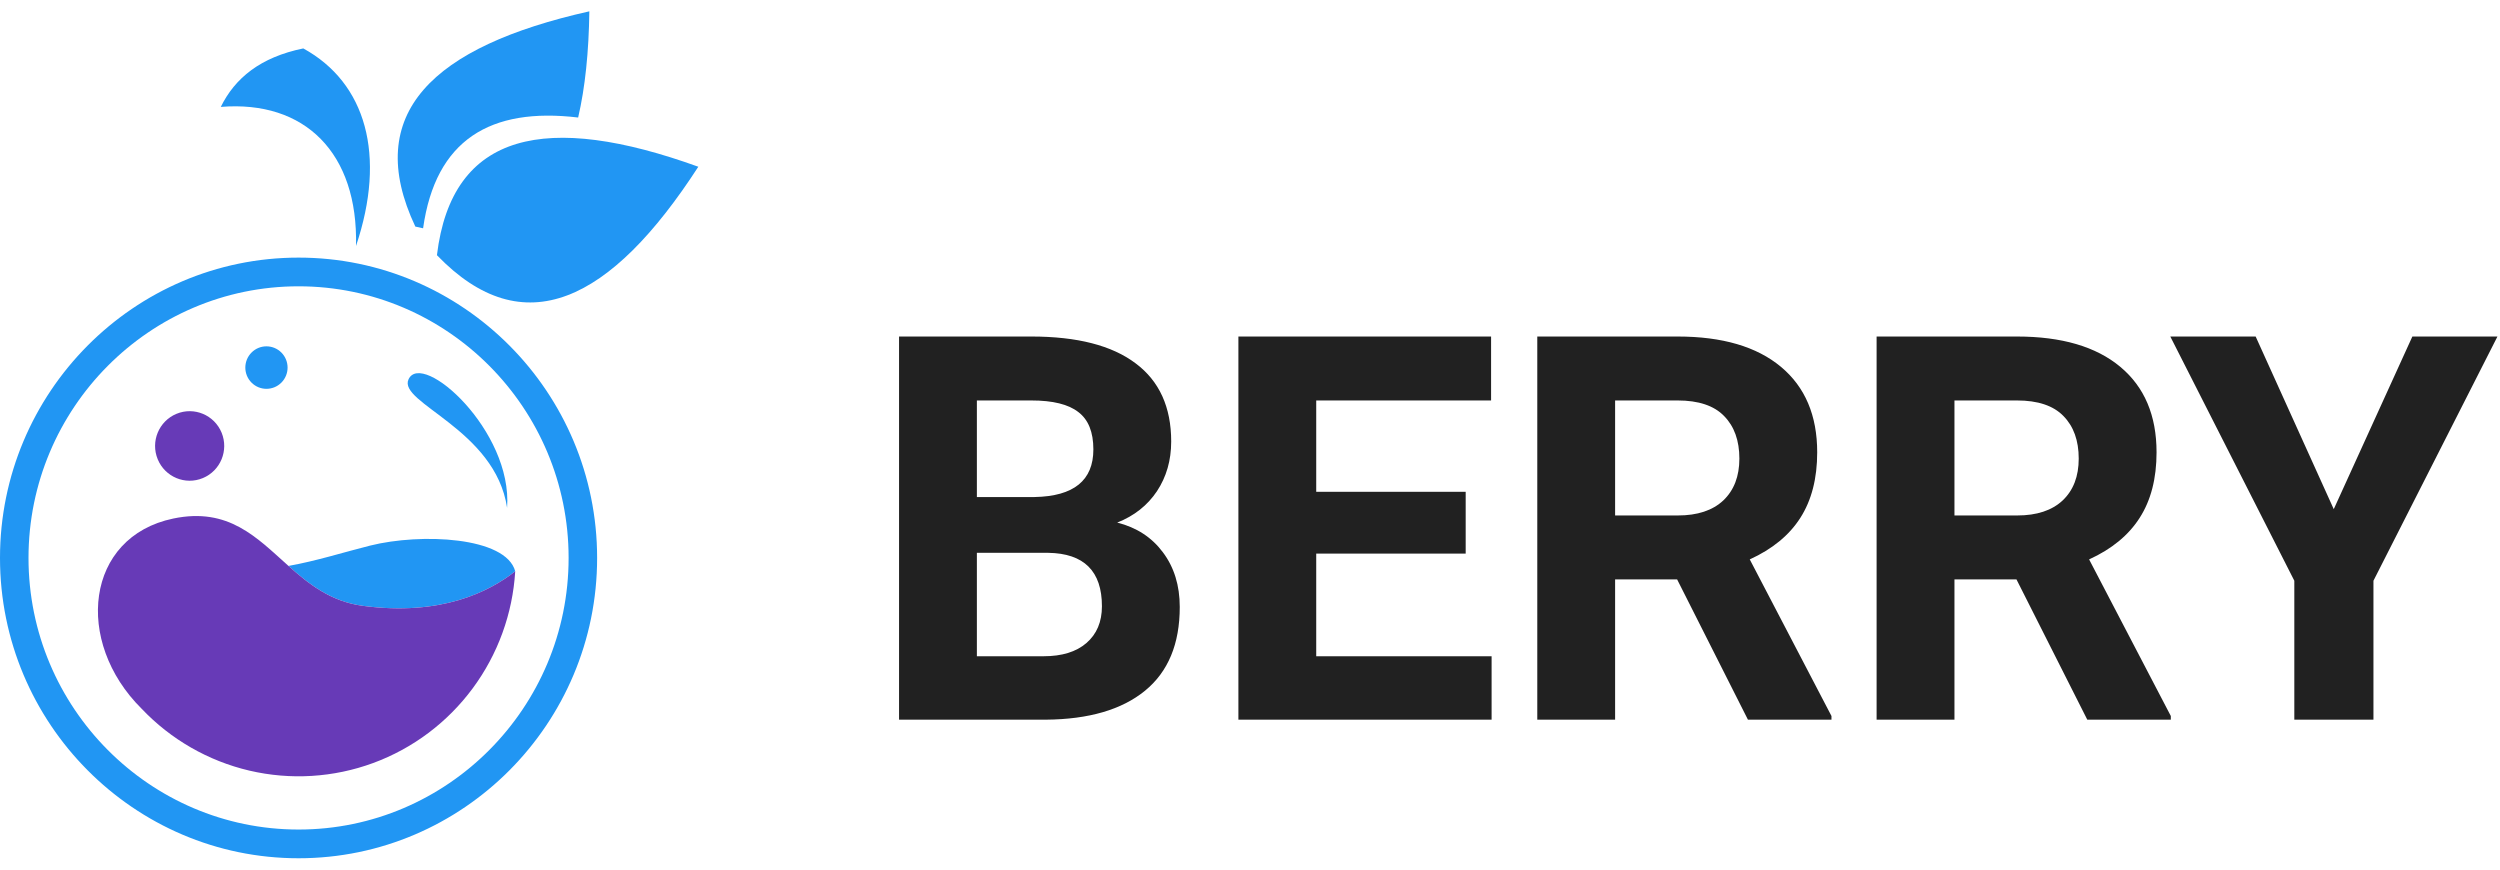
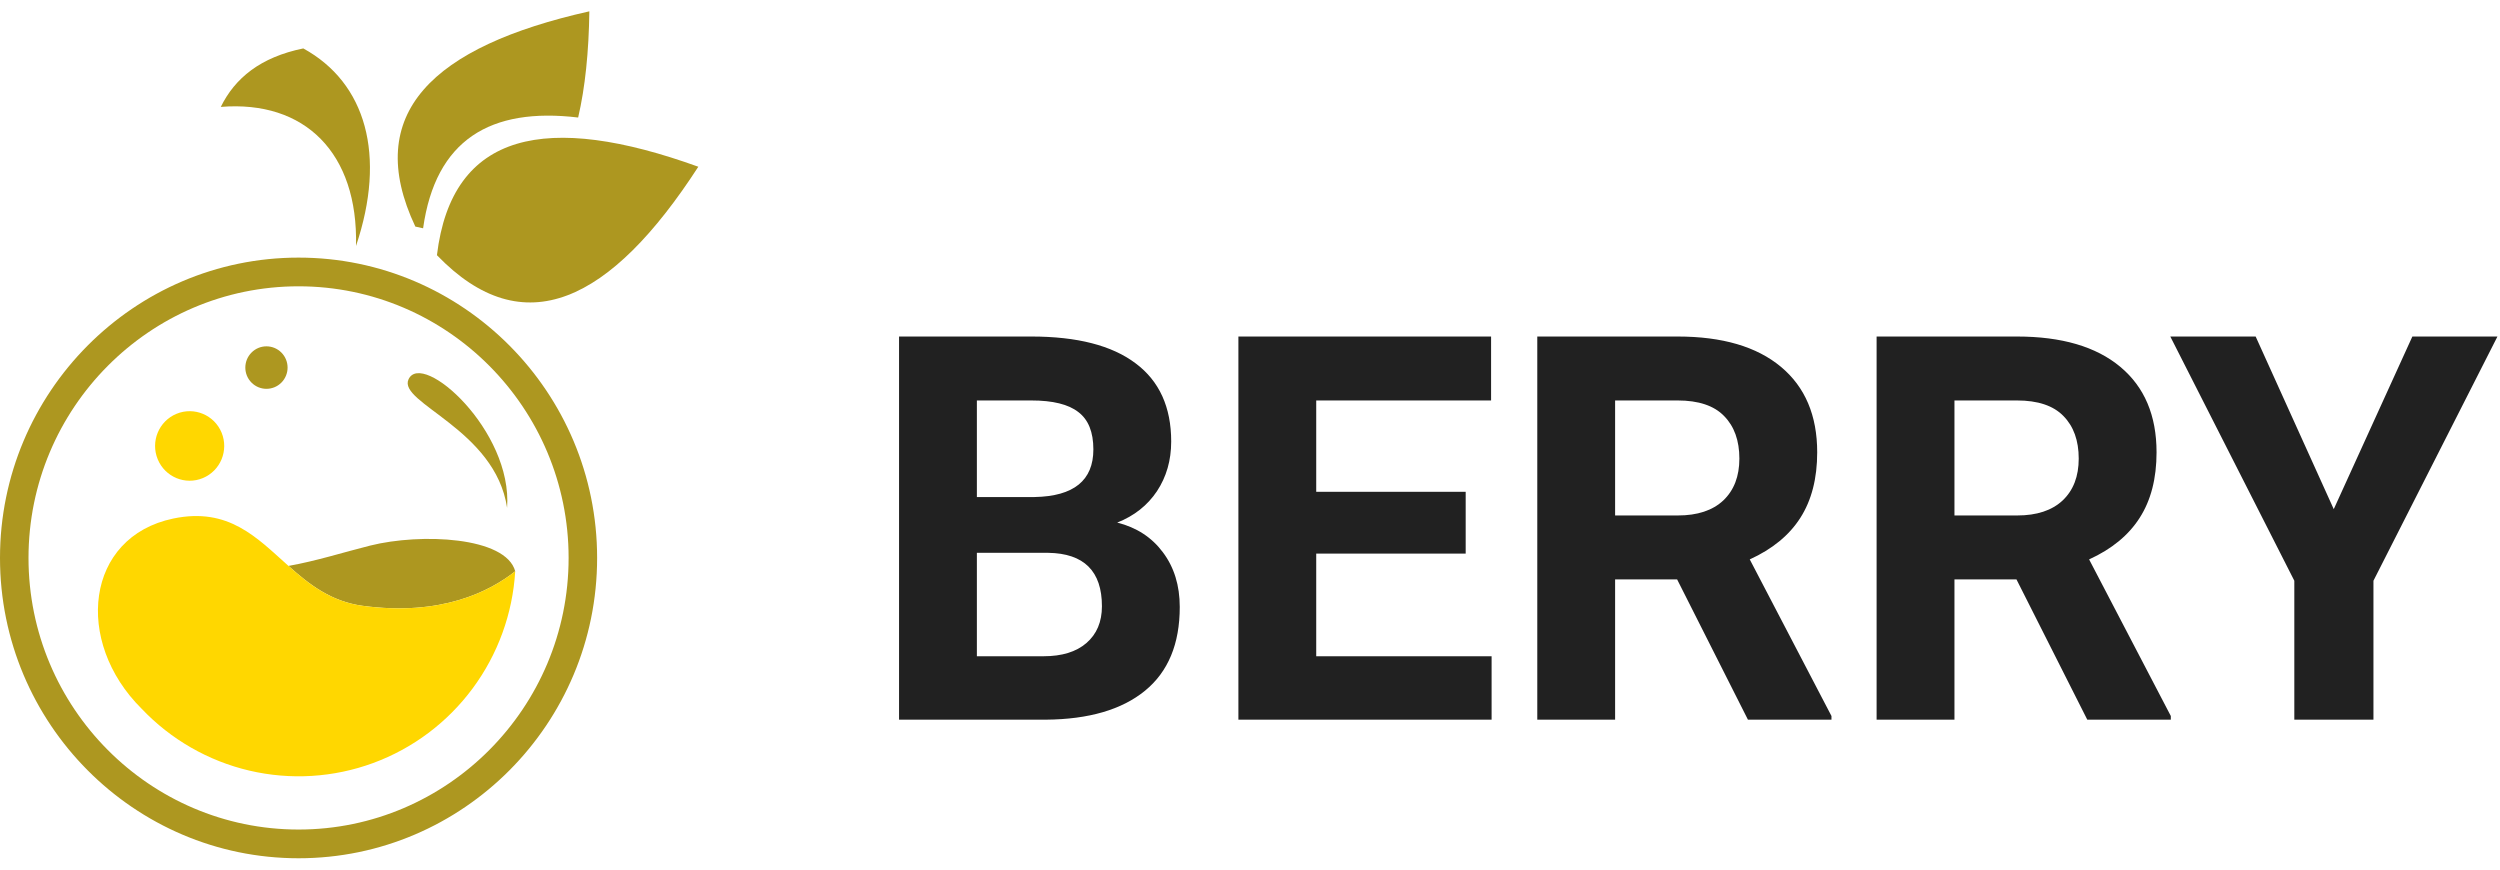
<svg xmlns="http://www.w3.org/2000/svg" width="92" height="32" viewBox="0 0 92 32" fill="none">
  <path d="M33.085 26.484V12.384H37.954C39.641 12.384 40.92 12.713 41.792 13.372C42.664 14.024 43.1 14.982 43.1 16.248C43.1 16.939 42.925 17.549 42.575 18.078C42.225 18.601 41.738 18.985 41.114 19.231C41.827 19.411 42.387 19.776 42.795 20.325C43.208 20.874 43.415 21.545 43.415 22.339C43.415 23.695 42.989 24.721 42.136 25.419C41.283 26.116 40.067 26.471 38.489 26.484H33.085ZM35.949 20.344V24.15H38.403C39.078 24.15 39.603 23.989 39.978 23.666C40.36 23.337 40.551 22.885 40.551 22.31C40.551 21.019 39.892 20.364 38.575 20.344H35.949ZM35.949 18.291H38.069C39.514 18.265 40.236 17.681 40.236 16.538C40.236 15.899 40.051 15.441 39.682 15.163C39.319 14.879 38.743 14.737 37.954 14.737H35.949V18.291ZM53.937 20.373H48.437V24.15H54.891V26.484H45.573V12.384H54.872V14.737H48.437V18.098H53.937V20.373ZM61.718 21.322H59.436V26.484H56.572V12.384H61.736C63.379 12.384 64.645 12.755 65.537 13.498C66.428 14.24 66.873 15.289 66.873 16.645C66.873 17.607 66.666 18.411 66.253 19.056C65.846 19.695 65.225 20.206 64.391 20.586L67.398 26.349V26.484H64.324L61.718 21.322ZM59.436 18.969H61.746C62.466 18.969 63.023 18.785 63.417 18.417C63.811 18.043 64.009 17.529 64.009 16.877C64.009 16.212 63.821 15.689 63.446 15.309C63.077 14.928 62.507 14.737 61.736 14.737H59.436V18.969ZM74.206 21.322H71.924V26.484H69.059V12.384H74.225C75.867 12.384 77.134 12.755 78.025 13.498C78.916 14.24 79.361 15.289 79.361 16.645C79.361 17.607 79.154 18.411 78.74 19.056C78.333 19.695 77.713 20.206 76.879 20.586L79.886 26.349V26.484H76.812L74.206 21.322ZM71.924 18.969H74.234C74.953 18.969 75.51 18.785 75.905 18.417C76.3 18.043 76.497 17.529 76.497 16.877C76.497 16.212 76.309 15.689 75.934 15.309C75.564 14.928 74.995 14.737 74.225 14.737H71.924V18.969ZM85.882 18.737L88.775 12.384H91.906L87.343 21.371V26.484H84.431V21.371L79.867 12.384H83.008L85.882 18.737Z" fill="#212121" />
-   <path d="M10.987 31.584C4.928 31.584 0 26.626 0 20.532C0 14.438 4.929 9.48 10.987 9.48C17.045 9.48 21.974 14.438 21.974 20.532C21.974 26.626 17.046 31.584 10.987 31.584ZM10.987 10.536C5.508 10.536 1.049 15.02 1.049 20.532C1.049 26.044 5.508 30.527 10.987 30.527C16.466 30.527 20.925 26.043 20.925 20.531C20.925 15.019 16.467 10.536 10.987 10.536Z" fill="#2196F3" />
-   <path d="M18.96 21.023C18.618 19.748 15.485 19.611 13.62 20.078C12.644 20.323 11.646 20.643 10.616 20.826C11.37 21.499 12.179 22.135 13.34 22.293C16.221 22.684 18.011 21.775 18.96 21.023Z" fill="#2196F3" />
-   <path d="M13.34 22.293C12.176 22.135 11.37 21.499 10.616 20.826C9.45 19.786 8.413 18.658 6.377 19.082C3.141 19.757 2.715 23.608 5.214 26.083C6.287 27.213 7.665 28.004 9.178 28.359C10.691 28.713 12.274 28.616 13.733 28.079C15.192 27.542 16.464 26.588 17.392 25.335C18.321 24.082 18.866 22.584 18.96 21.023C18.011 21.775 16.221 22.684 13.34 22.293Z" fill="#673AB7" />
-   <path d="M15.034 13.959C14.63 14.829 18.23 15.796 18.661 18.688C18.869 15.841 15.534 12.882 15.034 13.959Z" fill="#2196F3" />
-   <path d="M7.466 17.593C8.115 17.323 8.423 16.575 8.155 15.922C7.886 15.269 7.142 14.959 6.493 15.229C5.844 15.5 5.535 16.248 5.804 16.901C6.073 17.554 6.817 17.864 7.466 17.593Z" fill="#673AB7" />
-   <path d="M10.355 14.08C10.659 13.775 10.659 13.28 10.355 12.974C10.051 12.669 9.559 12.669 9.256 12.974C8.952 13.28 8.952 13.775 9.256 14.08C9.559 14.385 10.051 14.385 10.355 14.08Z" fill="#2196F3" />
-   <path d="M13.101 9.052C14.225 5.715 13.47 3.049 11.161 1.782C9.584 2.105 8.647 2.873 8.125 3.934C11.22 3.682 13.184 5.63 13.101 9.052Z" fill="#2196F3" />
-   <path d="M25.698 6.136C20.139 4.129 16.63 4.818 16.079 9.391C19.265 12.697 22.474 11.115 25.698 6.136Z" fill="#2196F3" />
-   <path d="M21.276 4.325C21.534 3.217 21.668 1.908 21.688 0.417C15.923 1.709 13.322 4.177 15.284 8.338C15.382 8.362 15.475 8.381 15.57 8.401C16.028 5.144 18.046 3.938 21.276 4.325Z" fill="#2196F3" />
+   <path d="M10.987 31.584C4.928 31.584 0 26.626 0 20.532C0 14.438 4.929 9.48 10.987 9.48C17.045 9.48 21.974 14.438 21.974 20.532C21.974 26.626 17.046 31.584 10.987 31.584ZM10.987 10.536C5.508 10.536 1.049 15.02 1.049 20.532C1.049 26.044 5.508 30.527 10.987 30.527C16.466 30.527 20.925 26.043 20.925 20.531C20.925 15.019 16.467 10.536 10.987 10.536Z" fill="#ad9720" />
+   <path d="M18.96 21.023C18.618 19.748 15.485 19.611 13.62 20.078C12.644 20.323 11.646 20.643 10.616 20.826C11.37 21.499 12.179 22.135 13.34 22.293C16.221 22.684 18.011 21.775 18.96 21.023Z" fill="#ad9720" />
+   <path d="M13.34 22.293C12.176 22.135 11.37 21.499 10.616 20.826C9.45 19.786 8.413 18.658 6.377 19.082C3.141 19.757 2.715 23.608 5.214 26.083C6.287 27.213 7.665 28.004 9.178 28.359C10.691 28.713 12.274 28.616 13.733 28.079C15.192 27.542 16.464 26.588 17.392 25.335C18.321 24.082 18.866 22.584 18.96 21.023C18.011 21.775 16.221 22.684 13.34 22.293Z" fill="#FFD700" />
+   <path d="M15.034 13.959C14.63 14.829 18.23 15.796 18.661 18.688C18.869 15.841 15.534 12.882 15.034 13.959Z" fill="#ad9720" />
+   <path d="M7.466 17.593C8.115 17.323 8.423 16.575 8.155 15.922C7.886 15.269 7.142 14.959 6.493 15.229C5.844 15.5 5.535 16.248 5.804 16.901C6.073 17.554 6.817 17.864 7.466 17.593Z" fill="#FFD700" />
+   <path d="M10.355 14.08C10.659 13.775 10.659 13.28 10.355 12.974C10.051 12.669 9.559 12.669 9.256 12.974C8.952 13.28 8.952 13.775 9.256 14.08C9.559 14.385 10.051 14.385 10.355 14.08Z" fill="#ad9720" />
+   <path d="M13.101 9.052C14.225 5.715 13.47 3.049 11.161 1.782C9.584 2.105 8.647 2.873 8.125 3.934C11.22 3.682 13.184 5.63 13.101 9.052Z" fill="#ad9720" />
+   <path d="M25.698 6.136C20.139 4.129 16.63 4.818 16.079 9.391C19.265 12.697 22.474 11.115 25.698 6.136Z" fill="#ad9720" />
+   <path d="M21.276 4.325C21.534 3.217 21.668 1.908 21.688 0.417C15.923 1.709 13.322 4.177 15.284 8.338C15.382 8.362 15.475 8.381 15.57 8.401C16.028 5.144 18.046 3.938 21.276 4.325Z" fill="#ad9720" />
</svg>
